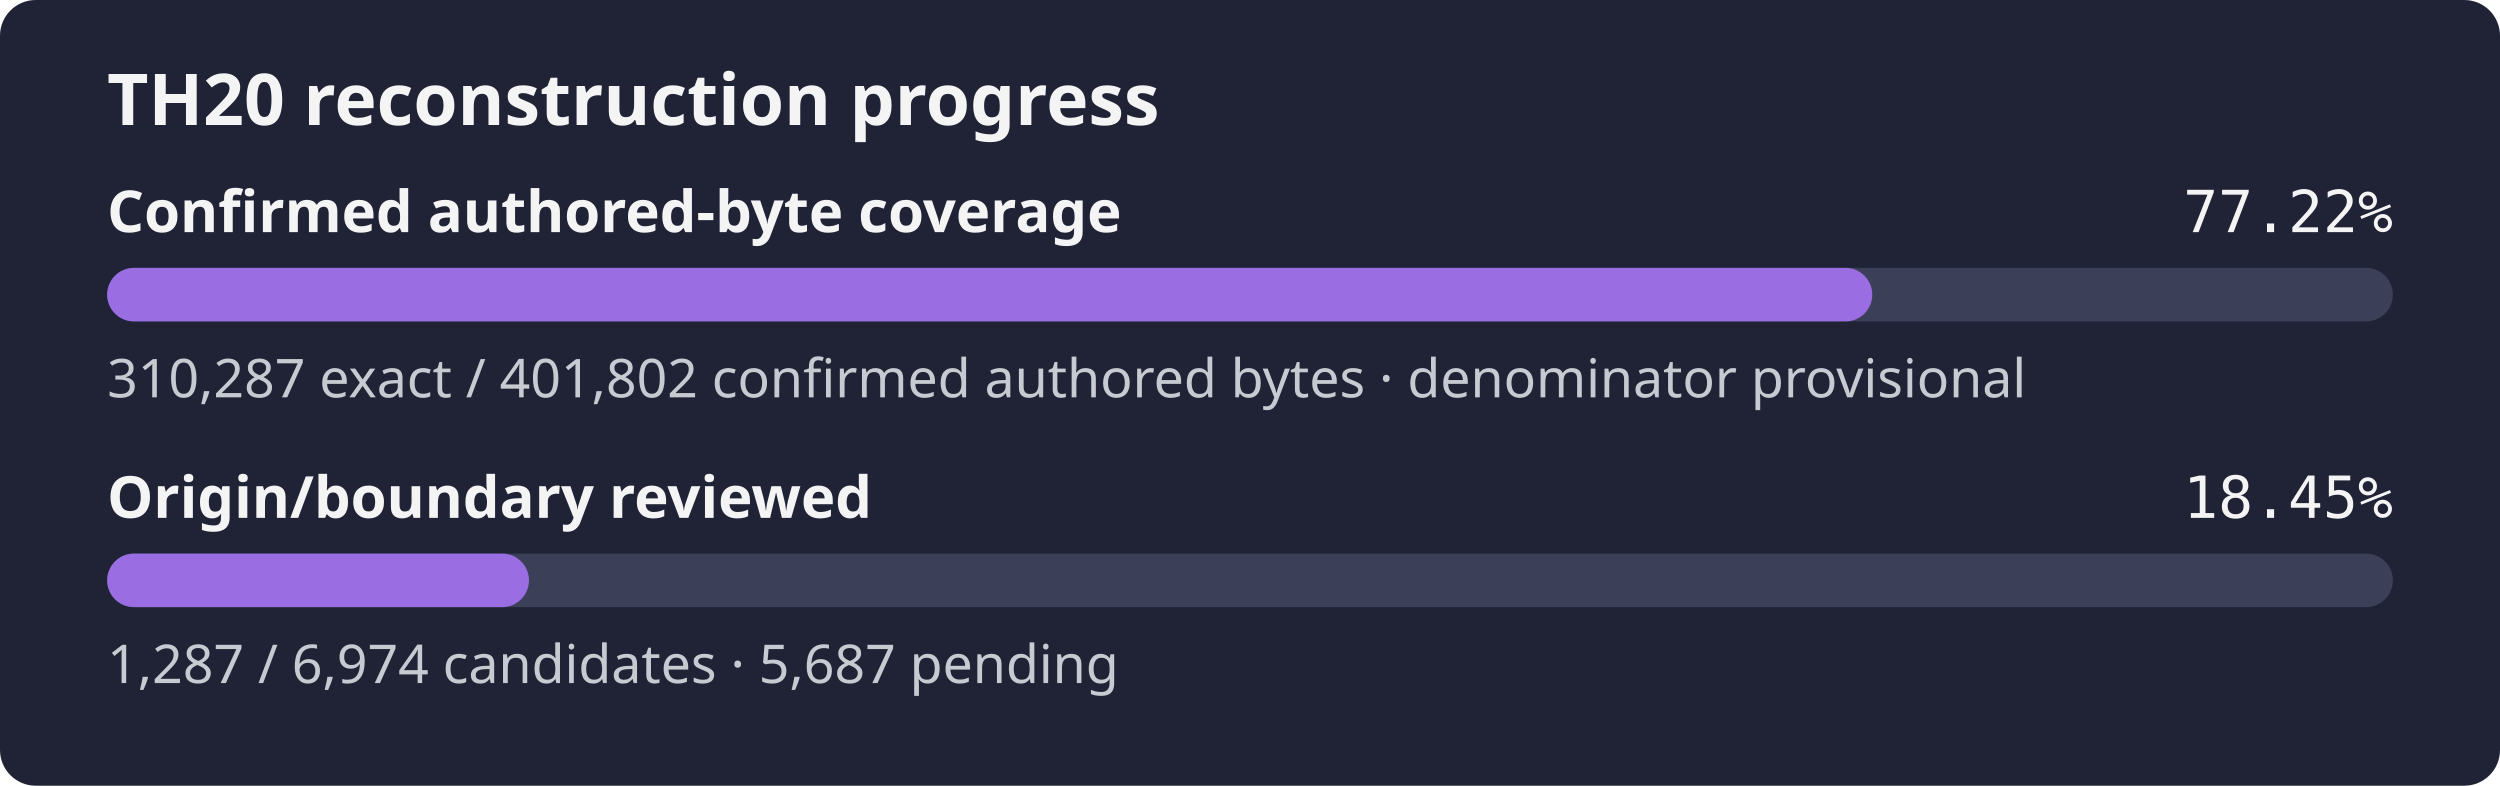
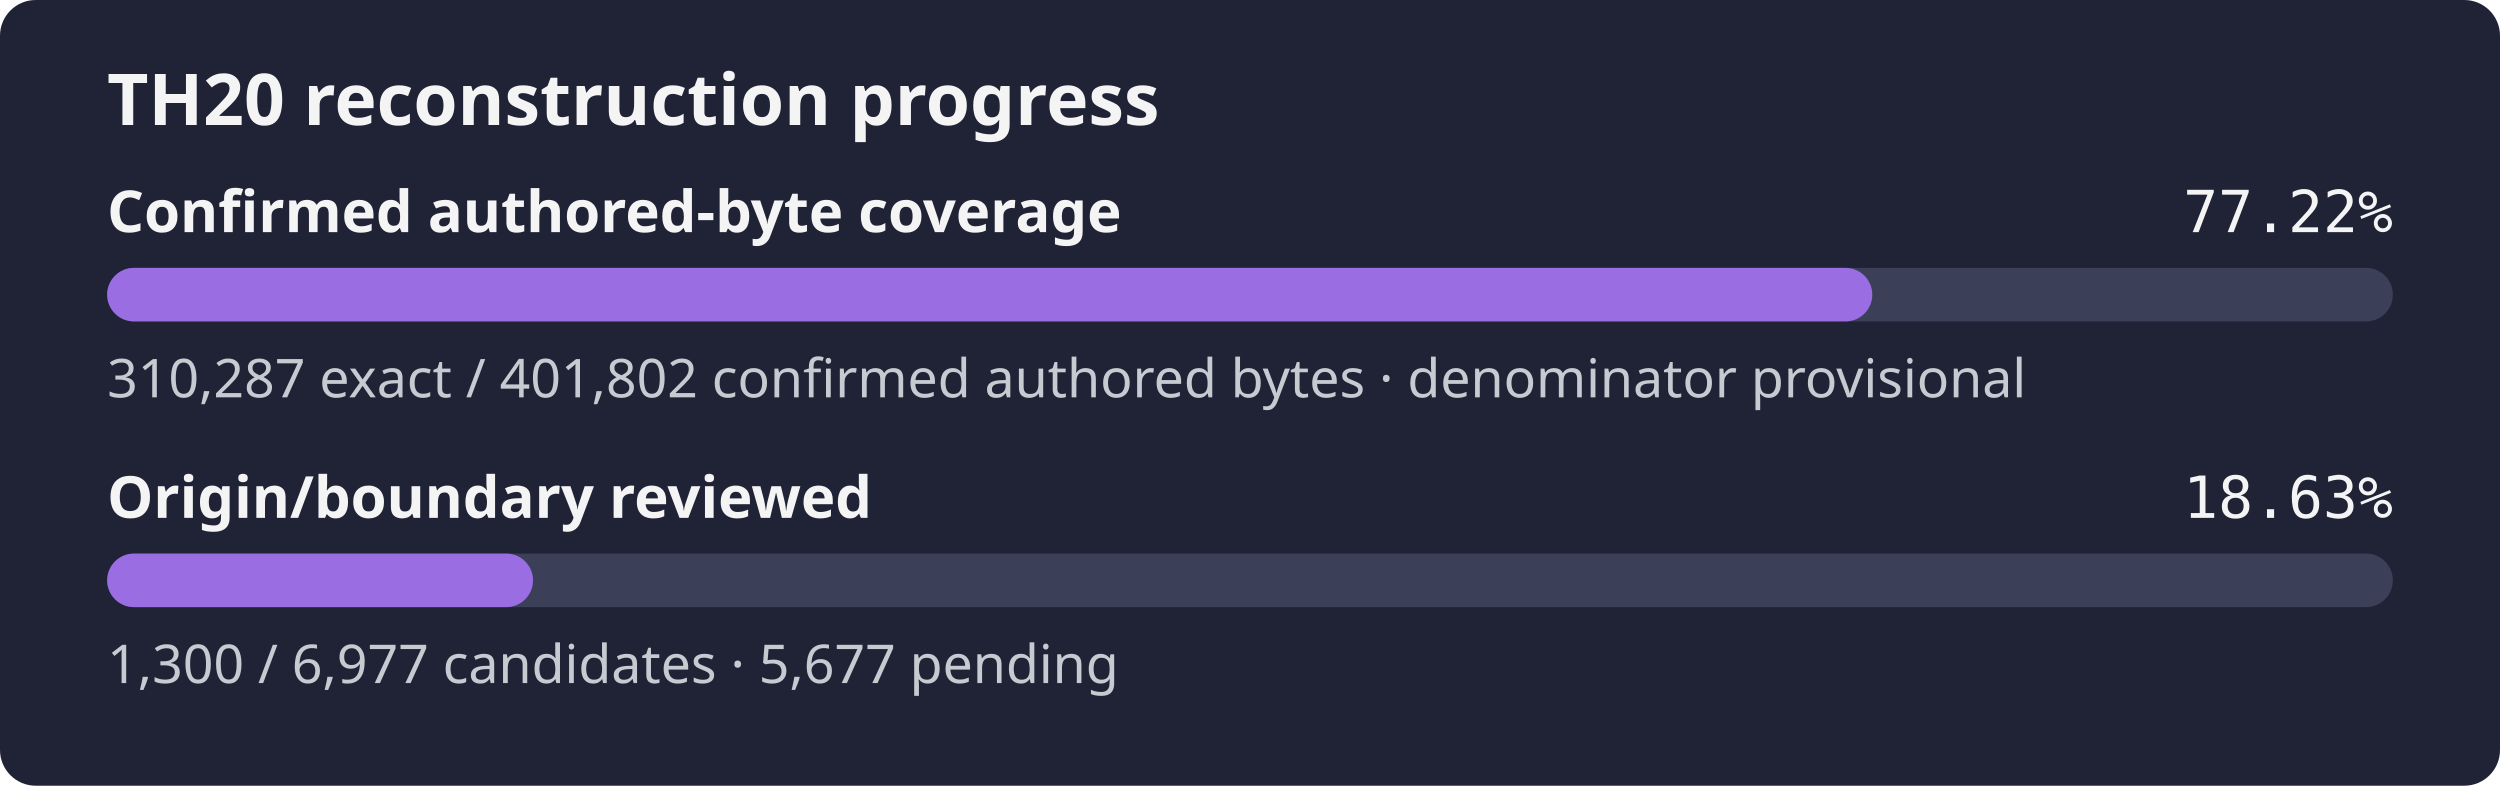
- <svg xmlns="http://www.w3.org/2000/svg" width="560" height="176" role="img" aria-label="TH20 reconstruction progress: 77.22% of the confirmed authored-byte set is exact, origin review 18.45%">
+ <svg xmlns="http://www.w3.org/2000/svg" width="560" height="176" role="img" aria-label="TH20 reconstruction progress: 77.22% of the confirmed authored-byte set is exact, origin review 18.63%">
  <rect width="560" height="176" rx="8" fill="#1f2335" />
  <text x="24" y="28" fill="#f4f4f5" font-family="sans-serif" font-size="16" font-weight="600">TH20 reconstruction progress</text>
  <text x="24" y="52" fill="#f4f4f5" font-family="sans-serif" font-size="13" font-weight="600">Confirmed authored-byte coverage</text>
  <text x="536" y="52" fill="#f4f4f5" text-anchor="end" font-family="monospace" font-size="13">77.22%</text>
  <rect x="24" y="60" width="512" height="12" rx="6" fill="#3b4058" />
  <rect x="24" y="60" width="395.39" height="12" rx="6" fill="#9b6de3" />
  <text x="24" y="89" fill="#c8cad2" font-family="sans-serif" font-size="12">310,287 exact / 401,802 confirmed authored bytes · denominator provisional</text>
  <text x="24" y="116" fill="#f4f4f5" font-family="sans-serif" font-size="13" font-weight="600">Origin/boundary reviewed</text>
-   <text x="536" y="116" fill="#f4f4f5" text-anchor="end" font-family="monospace" font-size="13">18.45%</text>
+   <text x="536" y="116" fill="#f4f4f5" text-anchor="end" font-family="monospace" font-size="13">18.63%</text>
  <rect x="24" y="124" width="512" height="12" rx="6" fill="#3b4058" />
-   <rect x="24" y="124" width="94.49" height="12" rx="6" fill="#9b6de3" />
-   <text x="24" y="153" fill="#c8cad2" font-family="sans-serif" font-size="12">1,287 / 6,974 candidates · 5,687 pending</text>
+   <rect x="24" y="124" width="95.40" height="12" rx="6" fill="#9b6de3" />
+   <text x="24" y="153" fill="#c8cad2" font-family="sans-serif" font-size="12">1,300 / 6,977 candidates · 5,677 pending</text>
</svg>
